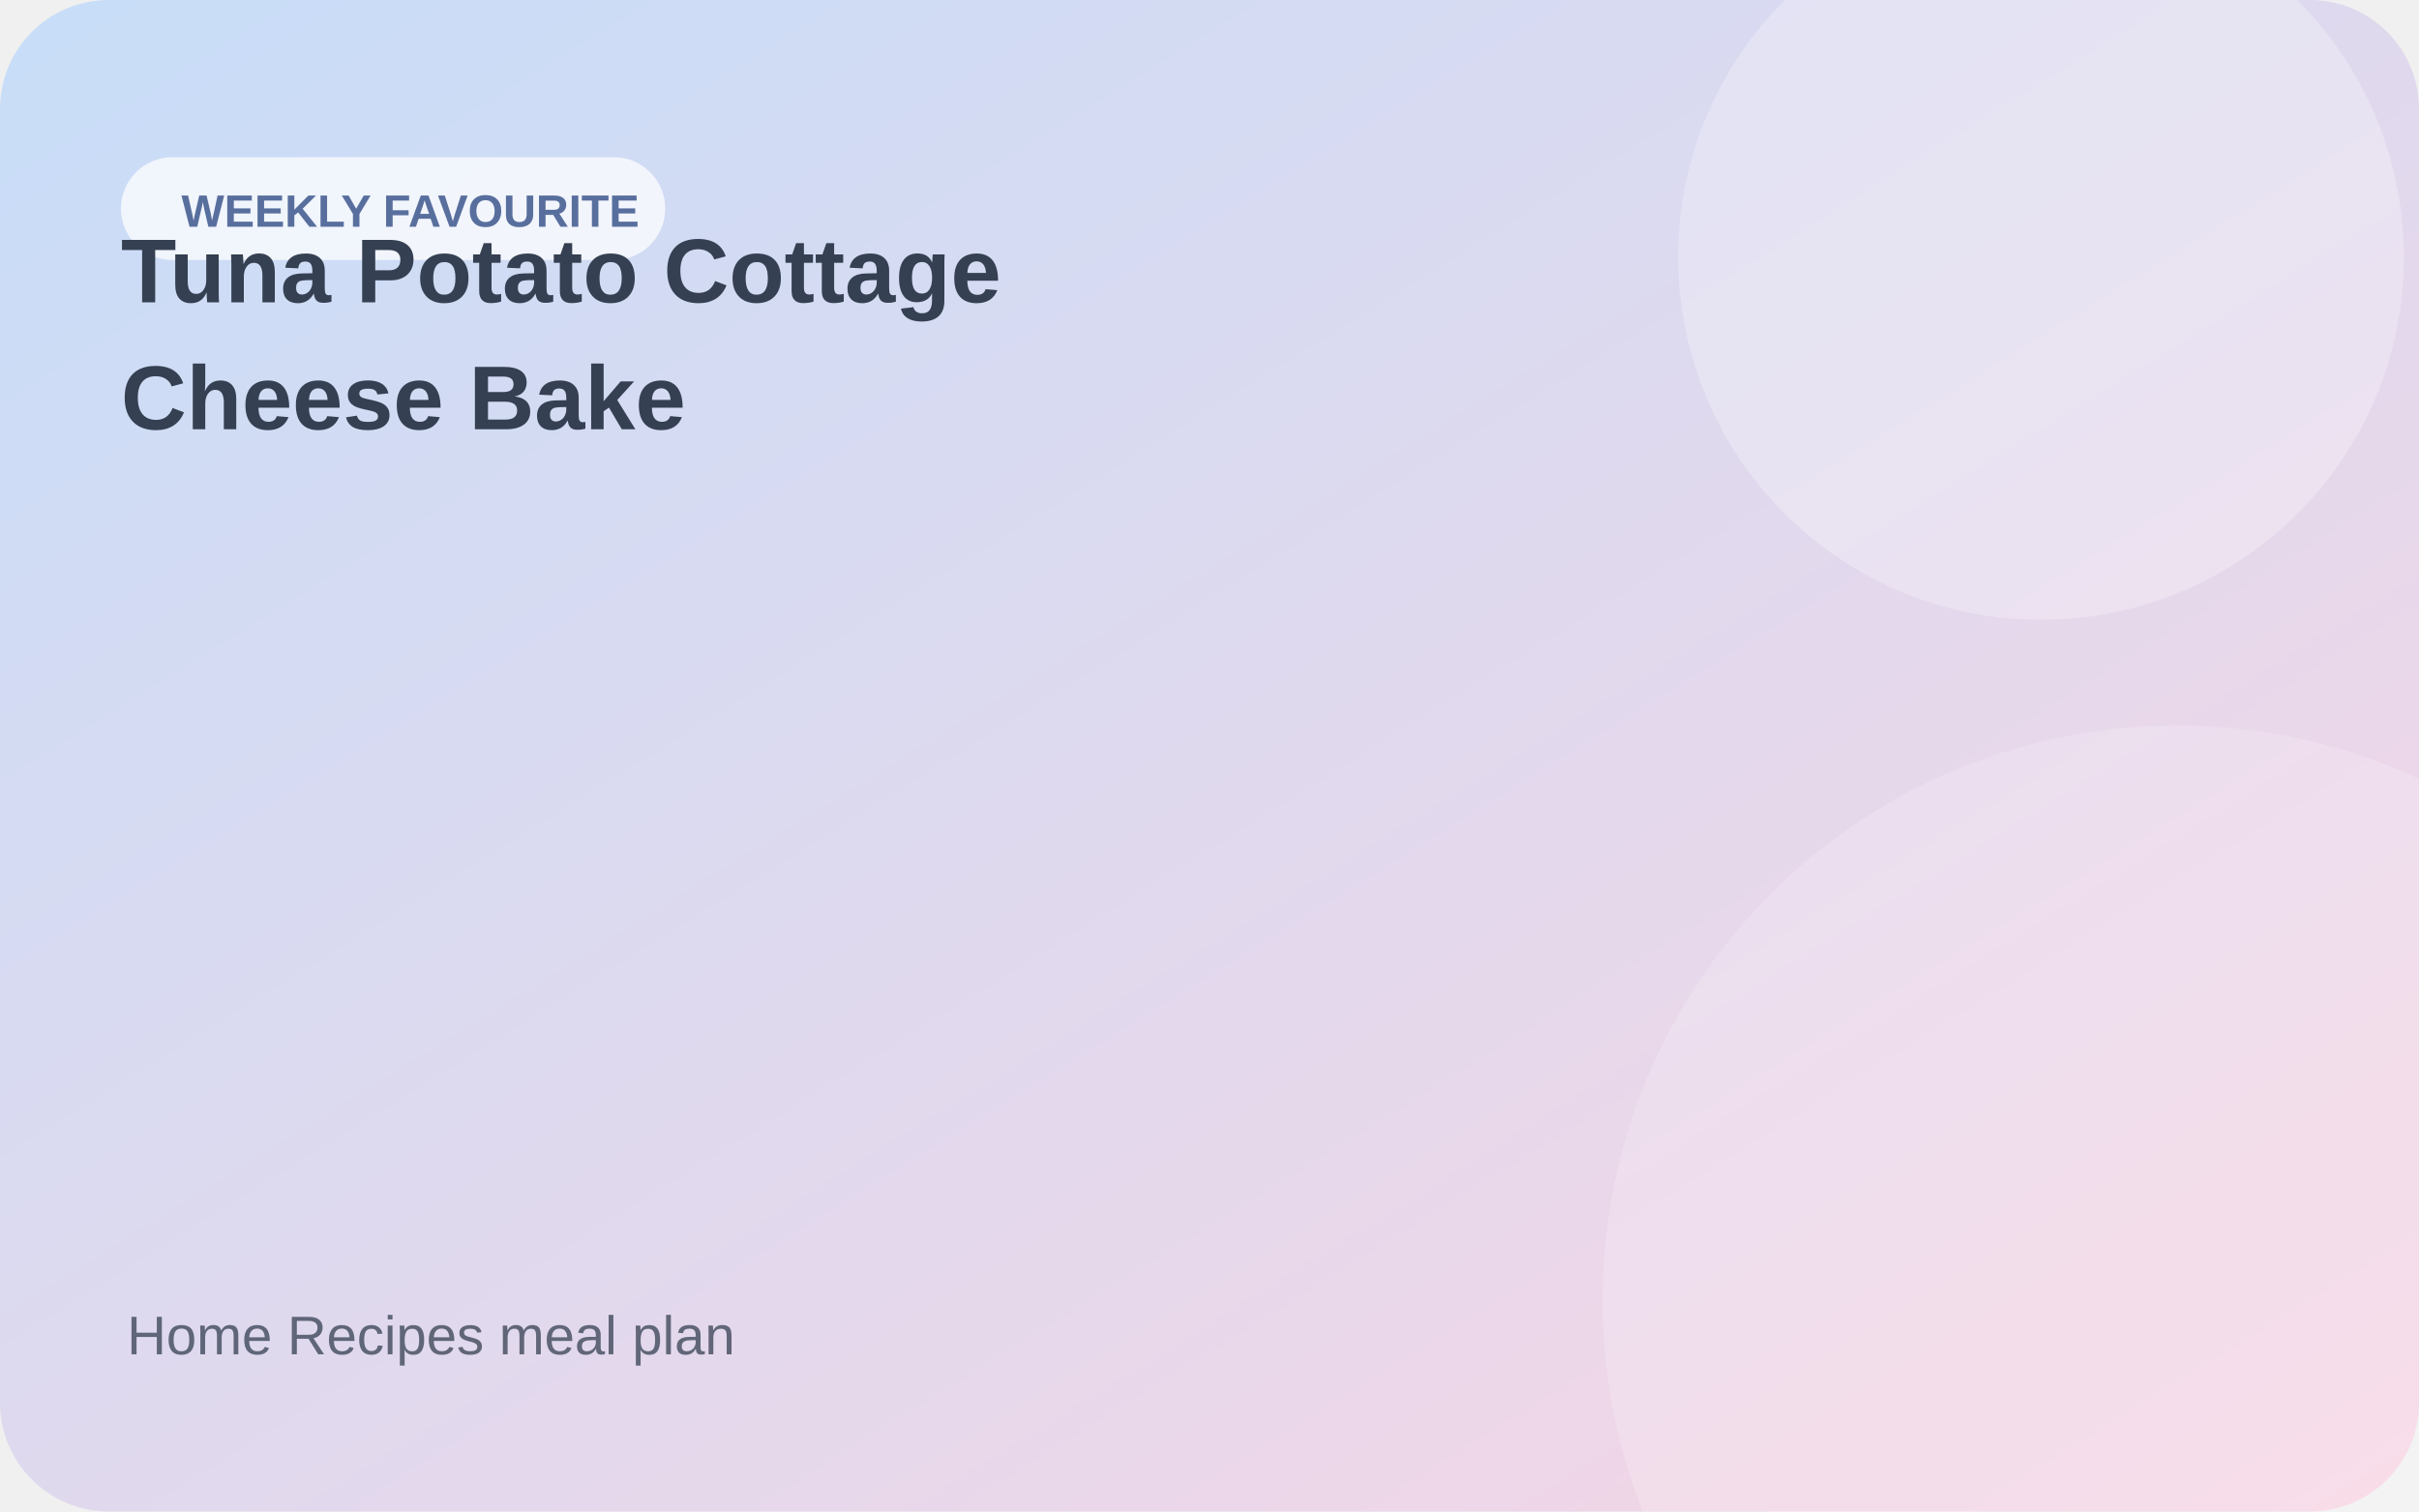
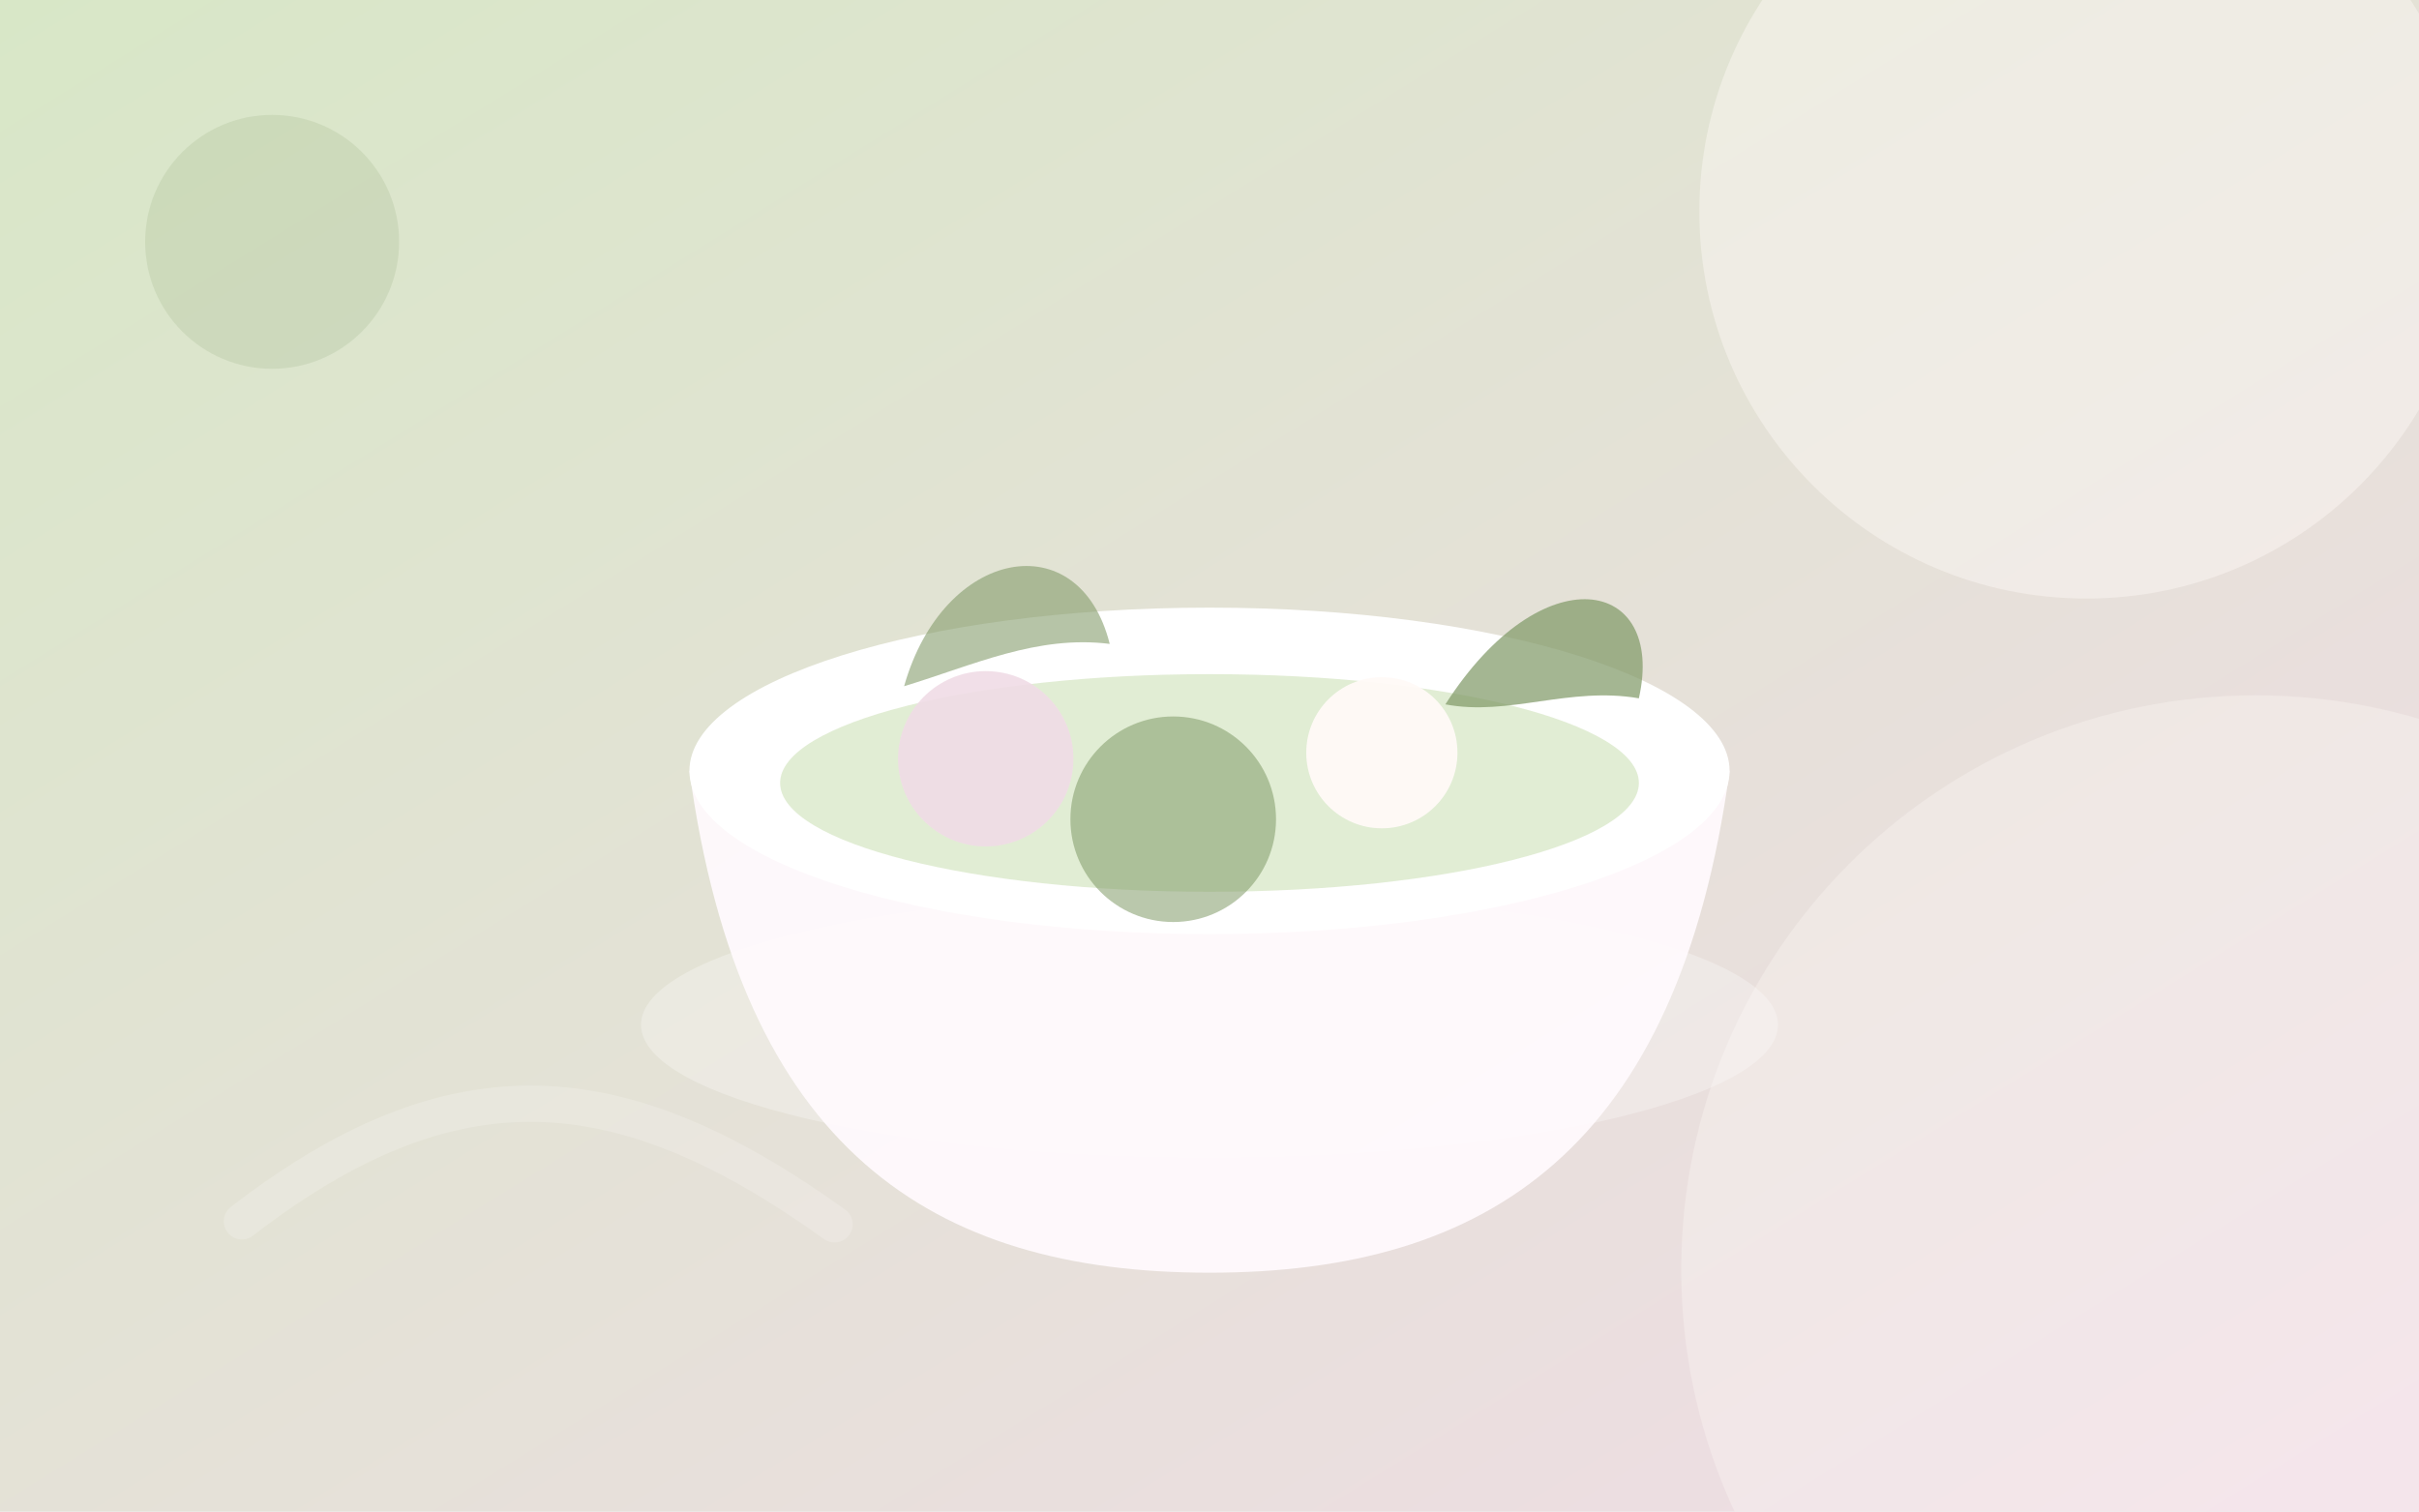
- <svg xmlns="http://www.w3.org/2000/svg" viewBox="0 0 800 500" role="img" aria-label="Tuna Potato Cottage Cheese Bake">
+ <svg xmlns="http://www.w3.org/2000/svg" viewBox="0 0 800 500" preserveAspectRatio="xMidYMid slice" role="img" aria-label="Decorative recipe cover">
  <defs>
-     <linearGradient id="g" x1="0" x2="1" y1="0" y2="1">
-       <stop stop-color="#c7ddf8" />
-       <stop offset="1" stop-color="#f7d5e4" />
+     <linearGradient id="g" x1="0" y1="0" x2="1" y2="1">
+       <stop stop-color="#d8e7c7" />
+       <stop offset="1" stop-color="#f0dce6" />
    </linearGradient>
  </defs>
-   <rect width="800" height="500" rx="36" fill="url(#g)" />
-   <circle cx="675" cy="85" r="120" fill="#fff" opacity=".25" />
-   <circle cx="720" cy="430" r="190" fill="#fff" opacity=".18" />
-   <rect x="40" y="52" width="180" height="34" rx="17" fill="#fff" opacity=".72" />
-   <text x="60" y="75" font-family="Arial, sans-serif" font-size="15" font-weight="700" fill="#586f9e">WEEKLY FAVOURITE</text>
-   <text x="40" y="100" font-family="Arial, sans-serif" font-size="30" font-weight="700" fill="#354052">Tuna Potato Cottage</text>
-   <text x="40" y="142" font-family="Arial, sans-serif" font-size="30" font-weight="700" fill="#354052">Cheese Bake</text>
-   <text x="42" y="448" font-family="Arial, sans-serif" font-size="18" fill="#354052" opacity=".75">Home Recipes meal plan</text>
+   <rect width="800" height="500" fill="url(#g)" />
+   <circle cx="690" cy="70" r="128" fill="#fffaf7" opacity=".42" />
+   <circle cx="746" cy="420" r="190" fill="#fffaf7" opacity=".30" />
+   <circle cx="90" cy="80" r="42" fill="#819a68" opacity=".16" />
+   <g transform="translate(400 275)">
+     <ellipse cx="0" cy="64" rx="188" ry="44" fill="#ffffff" opacity=".28" />
+     <path d="M-172,-20 C-155,105 -92,146 0,146 C92,146 155,105 172,-20 Z" fill="#fffafd" opacity=".94" />
+     <ellipse cx="0" cy="-20" rx="172" ry="54" fill="#ffffff" />
+     <ellipse cx="0" cy="-16" rx="142" ry="36" fill="#d8e7c7" opacity=".76" />
+     <circle cx="-74" cy="-24" r="29" fill="#f0dce6" opacity=".9" />
+     <circle cx="-12" cy="-4" r="34" fill="#819a68" opacity=".55" />
+     <circle cx="57" cy="-26" r="25" fill="#fffaf7" opacity=".95" />
+     <path d="M78,-42 C110,-92 151,-84 142,-44 C119,-48 99,-38 78,-42Z" fill="#819a68" opacity=".72" />
+     <path d="M-101,-48 C-88,-94 -43,-102 -33,-62 C-57,-65 -78,-55 -101,-48Z" fill="#819a68" opacity=".58" />
+   </g>
+   <path d="M80 404 C150 350 205 354 276 405" fill="none" stroke="#fff" stroke-width="12" stroke-linecap="round" opacity=".18" />
</svg>
